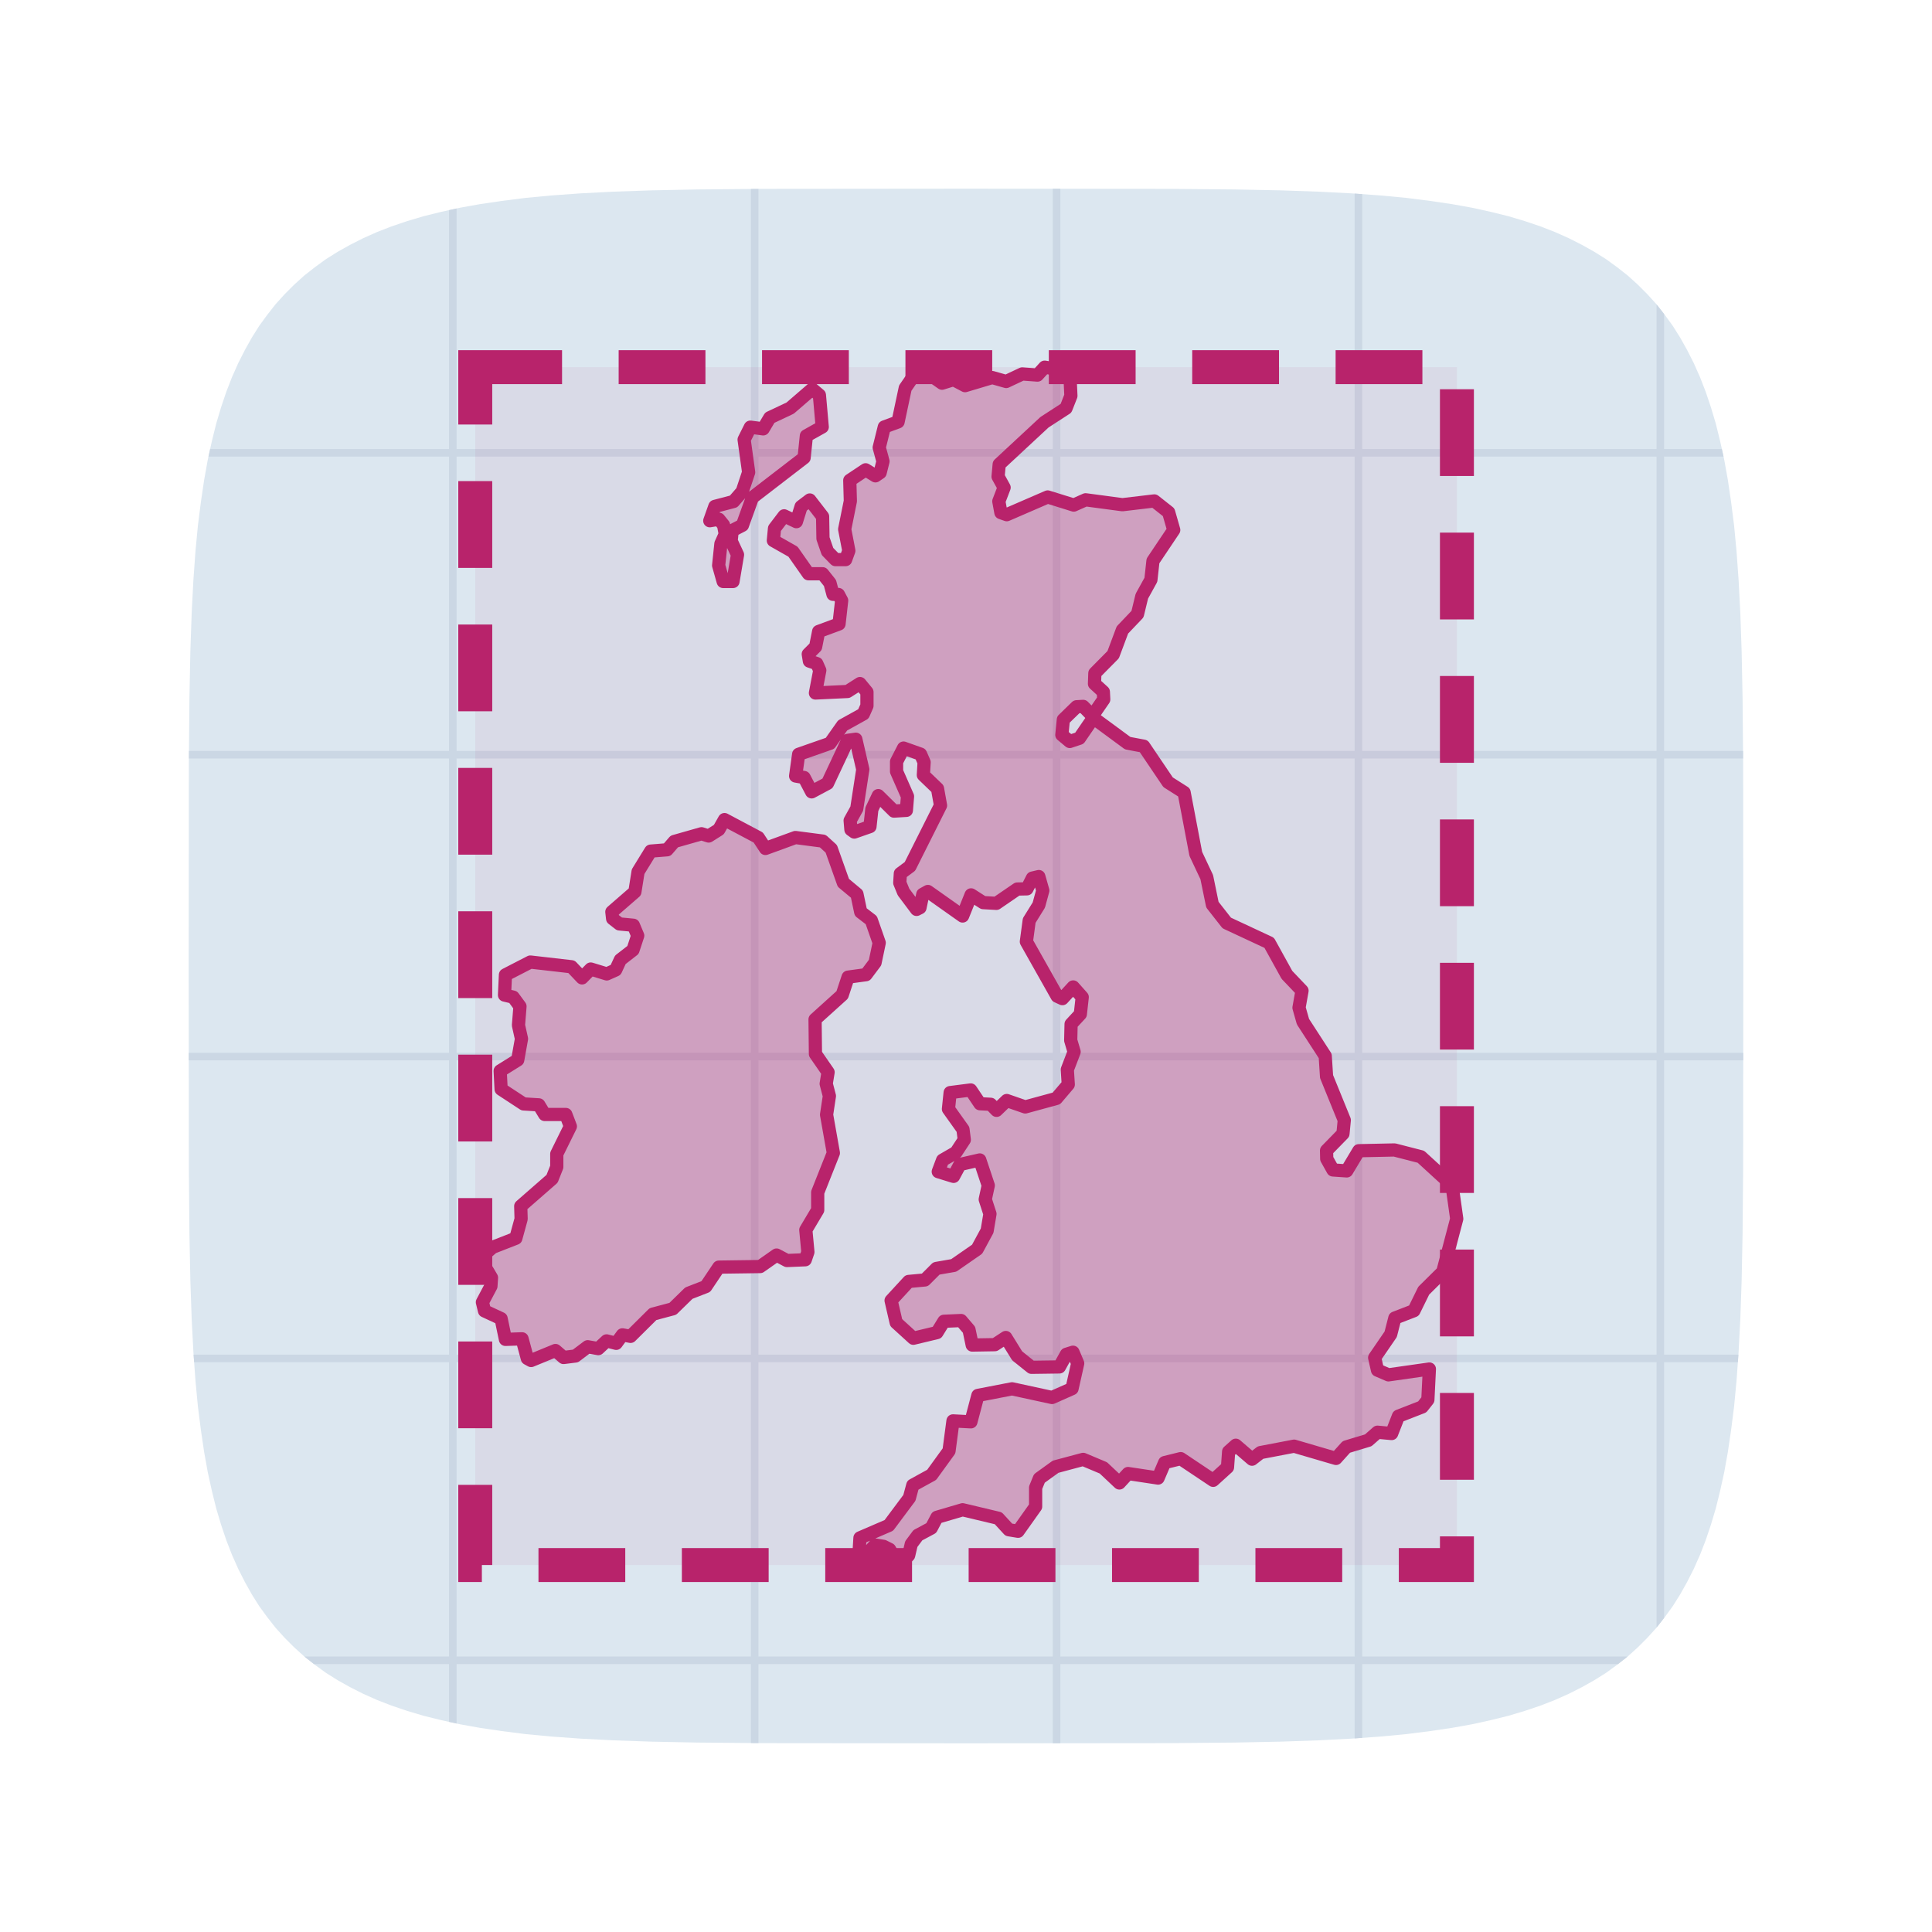
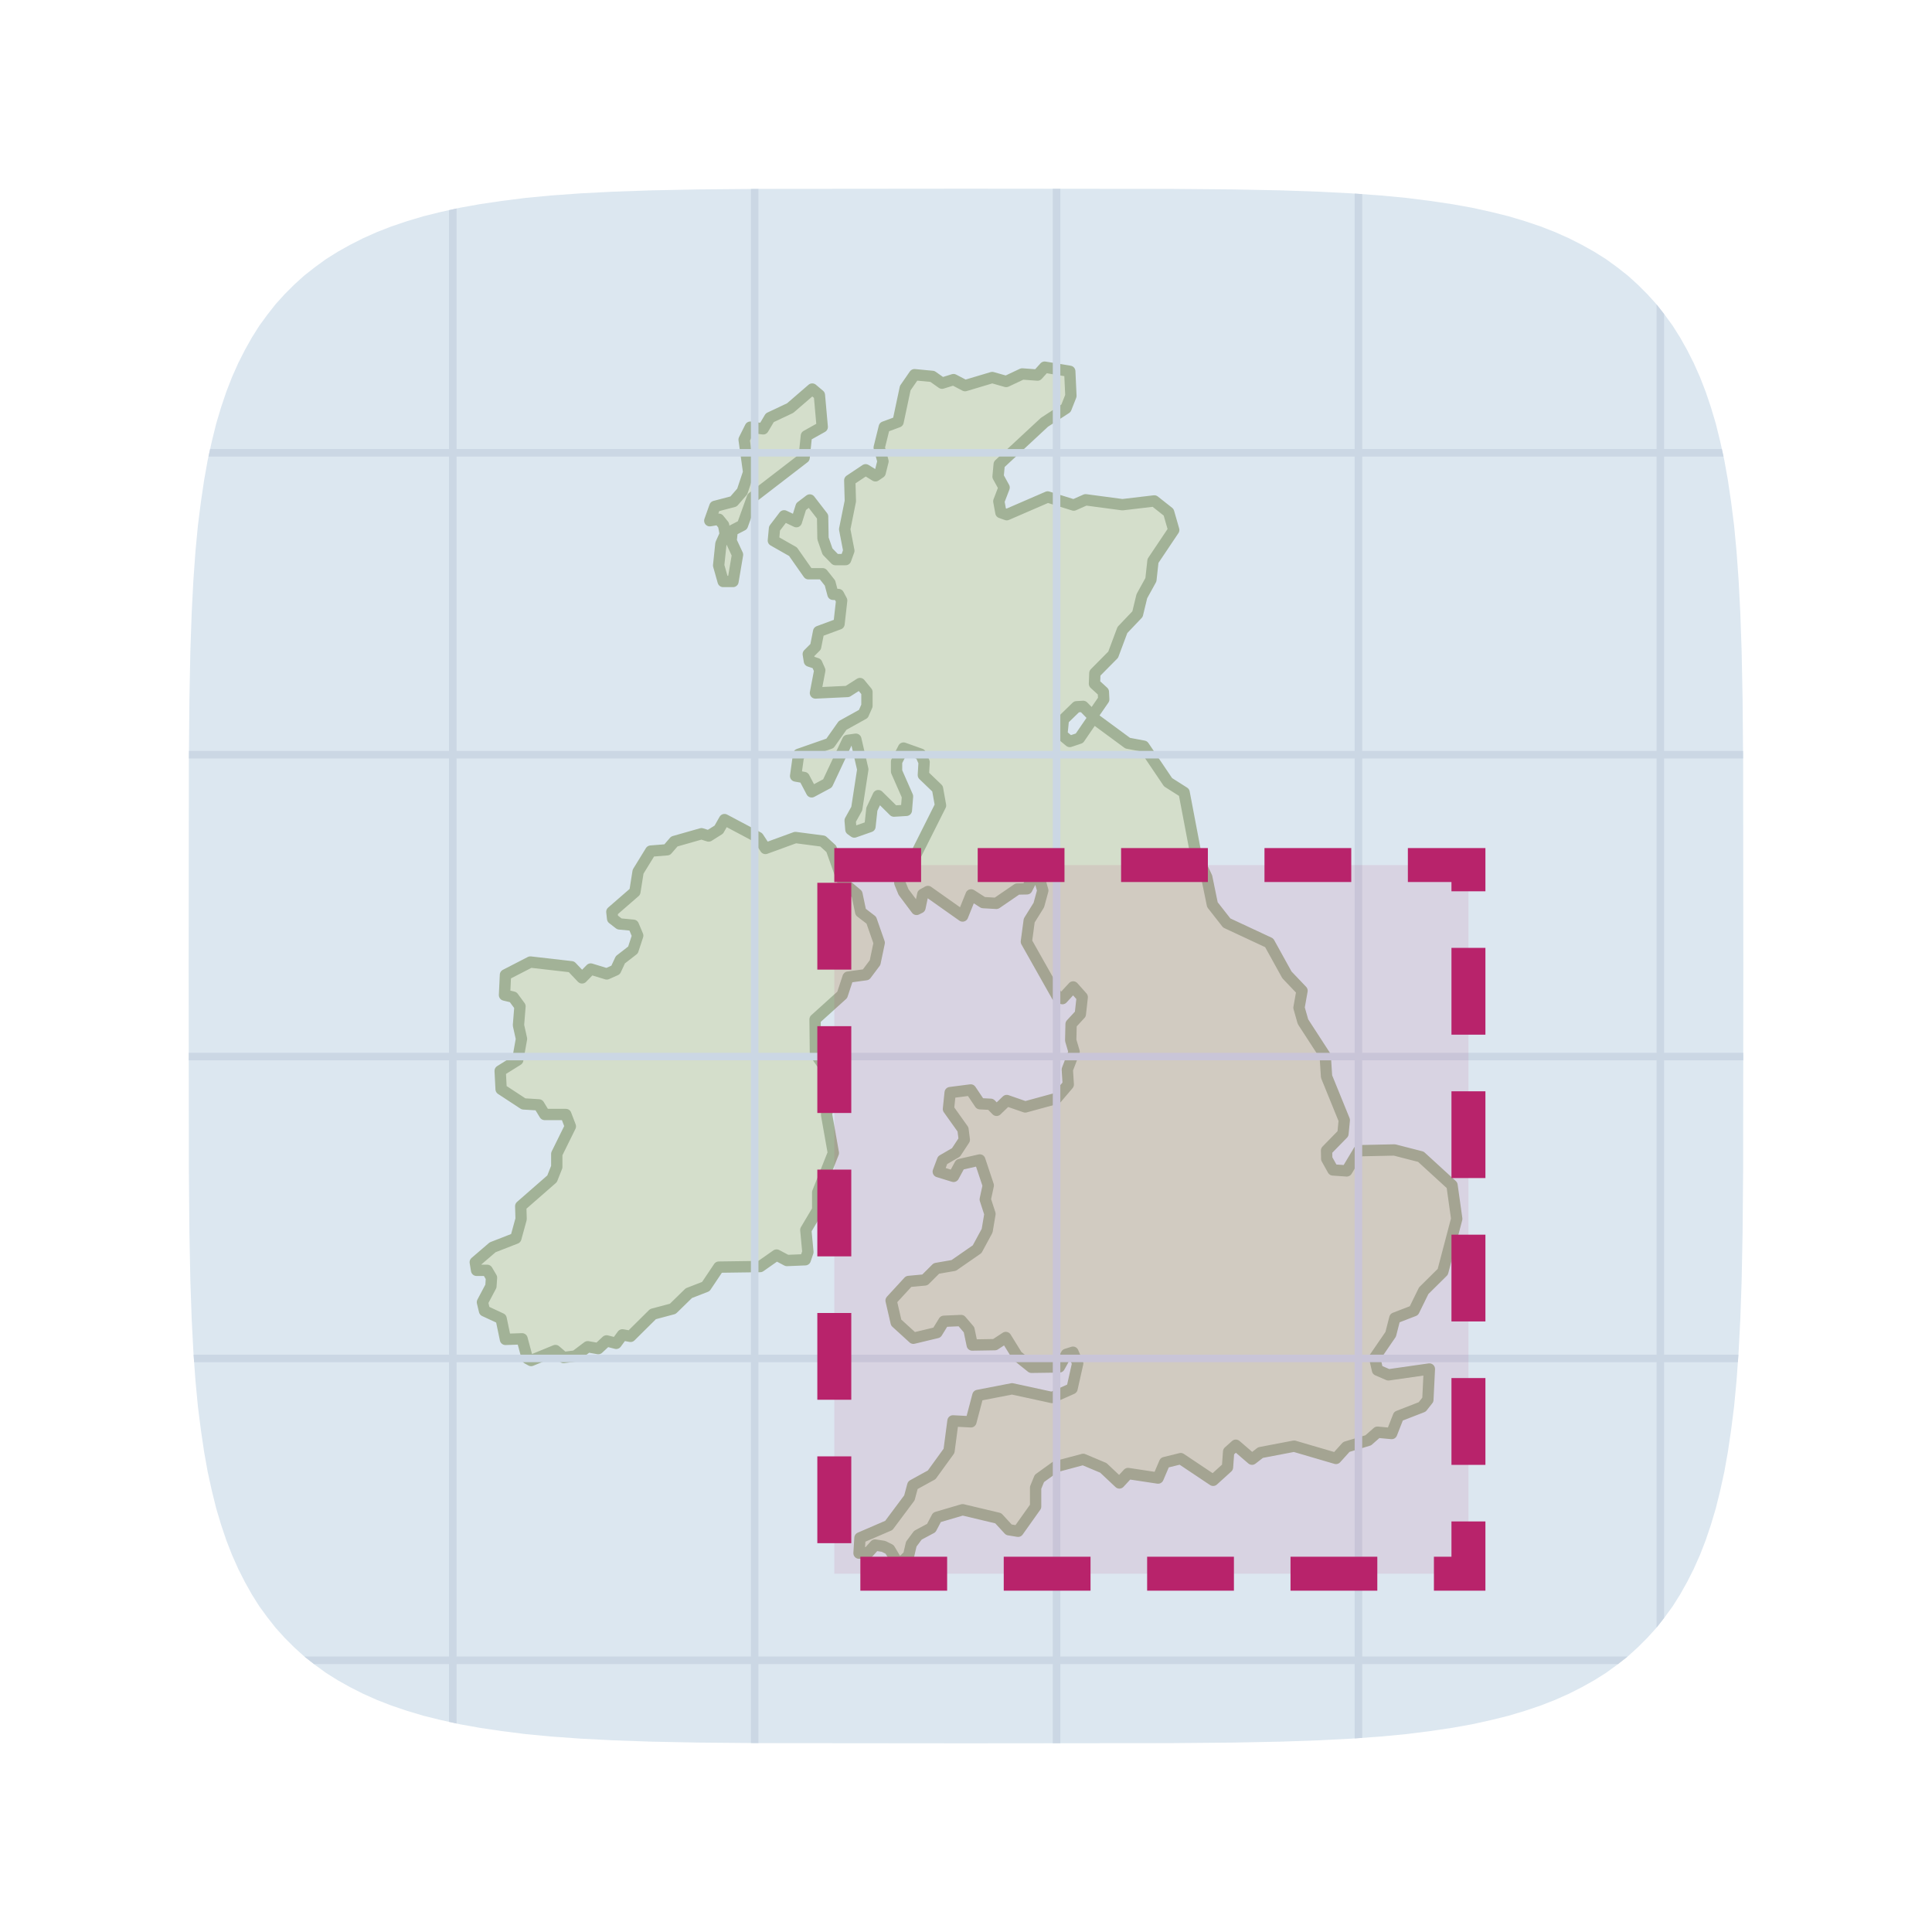
<svg xmlns="http://www.w3.org/2000/svg" xmlns:xlink="http://www.w3.org/1999/xlink" viewBox="0 0 1024 1024" width="1024" height="1024">
  <defs>
    <path id="squircle" d="M 924.0 512.0 L 923.9 619.7 L 923.6 654.0 L 923.1 679.0 L 922.4 699.2 L 921.5 716.5 L 920.4 731.8 L 919.1 745.5 L 917.5 758.1 L 915.8 769.6 L 913.9 780.2 L 911.7 790.2 L 909.4 799.5 L 906.8 808.2 L 904.0 816.5 L 901.0 824.2 L 897.7 831.6 L 894.2 838.5 L 890.5 845.1 L 886.6 851.3 L 882.3 857.2 L 877.9 862.8 L 873.1 868.1 L 868.1 873.1 L 862.8 877.9 L 857.2 882.3 L 851.3 886.6 L 845.1 890.5 L 838.5 894.2 L 831.6 897.7 L 824.2 901.0 L 816.5 904.0 L 808.2 906.8 L 799.5 909.4 L 790.2 911.7 L 780.2 913.9 L 769.6 915.8 L 758.1 917.5 L 745.5 919.1 L 731.8 920.4 L 716.5 921.5 L 699.2 922.4 L 679.0 923.1 L 654.0 923.6 L 619.7 923.9 L 512.0 924.0 L 404.3 923.9 L 370.0 923.6 L 345.0 923.1 L 324.8 922.4 L 307.5 921.5 L 292.2 920.4 L 278.5 919.1 L 265.9 917.5 L 254.4 915.8 L 243.8 913.9 L 233.8 911.7 L 224.5 909.4 L 215.8 906.8 L 207.5 904.0 L 199.8 901.0 L 192.4 897.7 L 185.5 894.2 L 178.9 890.5 L 172.7 886.6 L 166.8 882.3 L 161.2 877.9 L 155.9 873.1 L 150.9 868.1 L 146.1 862.8 L 141.7 857.2 L 137.4 851.3 L 133.5 845.1 L 129.8 838.5 L 126.3 831.6 L 123.0 824.2 L 120.0 816.5 L 117.2 808.2 L 114.6 799.5 L 112.3 790.2 L 110.1 780.2 L 108.2 769.6 L 106.5 758.1 L 104.9 745.5 L 103.6 731.8 L 102.5 716.5 L 101.6 699.2 L 100.9 679.0 L 100.4 654.0 L 100.1 619.7 L 100.0 512.0 L 100.1 404.3 L 100.4 370.0 L 100.9 345.0 L 101.6 324.8 L 102.5 307.5 L 103.6 292.2 L 104.9 278.5 L 106.5 265.9 L 108.2 254.4 L 110.1 243.8 L 112.3 233.8 L 114.6 224.5 L 117.2 215.8 L 120.0 207.5 L 123.0 199.8 L 126.3 192.4 L 129.8 185.5 L 133.5 178.9 L 137.4 172.7 L 141.7 166.8 L 146.1 161.2 L 150.9 155.9 L 155.9 150.9 L 161.2 146.1 L 166.8 141.7 L 172.7 137.4 L 178.9 133.5 L 185.5 129.8 L 192.4 126.3 L 199.8 123.0 L 207.5 120.0 L 215.8 117.2 L 224.5 114.6 L 233.8 112.3 L 243.8 110.1 L 254.4 108.2 L 265.9 106.5 L 278.5 104.9 L 292.2 103.6 L 307.5 102.5 L 324.8 101.6 L 345.0 100.9 L 370.0 100.4 L 404.3 100.1 L 512.0 100.0 L 619.7 100.1 L 654.0 100.4 L 679.0 100.9 L 699.2 101.6 L 716.5 102.5 L 731.8 103.6 L 745.5 104.9 L 758.1 106.5 L 769.6 108.2 L 780.2 110.1 L 790.2 112.3 L 799.5 114.6 L 808.2 117.2 L 816.5 120.0 L 824.2 123.0 L 831.6 126.3 L 838.5 129.8 L 845.1 133.5 L 851.3 137.4 L 857.2 141.7 L 862.8 146.1 L 868.1 150.9 L 873.1 155.9 L 877.9 161.2 L 882.3 166.8 L 886.6 172.7 L 890.5 178.9 L 894.2 185.5 L 897.7 192.4 L 901.0 199.8 L 904.0 207.5 L 906.8 215.8 L 909.4 224.5 L 911.7 233.8 L 913.9 243.8 L 915.8 254.4 L 917.5 265.9 L 919.1 278.5 L 920.4 292.2 L 921.5 307.5 L 922.4 324.8 L 923.1 345.0 L 923.6 370.0 L 923.9 404.3 Z" />
    <clipPath id="tile">
      <use xlink:href="#squircle" />
    </clipPath>
  </defs>
  <g clip-path="url(#tile)">
    <g>
      <rect x="0" y="0" width="1024" height="1024" fill="#DCE7F0" />
+       <path d="M409.9 286.5L410.5 280.1L415.6 273.4L422.1 276.5L424.6 268.5L429.2 265.0L436.0 273.8L436.2 285.4L438.6 292.3L442.8 296.6L448.2 296.6L449.9 291.9L447.7 280.5L450.7 265.6L450.4 254.6L458.8 249.0L464.0 252.2L466.5 250.5L468.0 244.5L466.0 237.2L468.7 226.3L476.0 223.6L479.8 205.7L484.7 198.6L494.2 199.5L499.3 203.1L505.4 201.2L511.5 204.4L525.9 200.1L533.3 202.2L541.8 198.2L549.9 198.8L553.7 194.6L567.0 196.8L567.6 209.8L565.0 216.4L553.6 223.8L529.6 246.1L529.0 252.6L532.2 258.4L529.4 265.7L530.5 271.7L533.6 272.8L555.3 263.4L569.1 267.7L575.4 264.9L594.9 267.5L611.8 265.5L619.4 271.5L622.1 280.9L611.1 297.3L610.0 307.3L605.2 316.0L602.9 325.5L594.9 333.9L590.0 347.0L580.3 356.8L580.1 362.4L584.8 366.7L585.0 370.7L579.0 379.4L574.1 374.4L570.6 374.6L563.6 381.4L562.8 389.5L567.0 393.0L572.1 391.3L579.5 380.5L597.7 393.9L606.2 395.5L619.1 414.6L627.6 420.0L633.8 452.6L639.6 464.9L642.6 479.5L650.2 489.2L672.7 499.7L682.1 516.7L690.1 525.1L688.5 534.1L690.6 541.5L702.4 559.7L703.1 570.6L712.5 593.7L711.8 600.9L703.1 609.8L703.2 614.2L706.5 620.1L713.8 620.6L720.2 609.9L739.1 609.5L753.1 613.1L769.6 628.2L772.1 646.0L764.7 674.1L754.6 684.1L749.4 694.7L739.3 698.6L737.1 707.2L728.6 719.6L730.1 726.2L735.9 728.7L757.6 725.6L756.8 741.9L753.8 745.7L741.2 750.6L737.6 759.8L730.1 759.1L725.2 763.4L713.6 766.9L708.1 773.0L685.9 766.5L668.1 769.9L663.6 773.4L655.0 766.0L651.2 769.4L650.6 777.7L643.0 784.6L625.8 773.1L617.3 775.2L613.8 783.4L597.9 781.0L593.3 786.0L584.8 778.0L574.1 773.5L559.5 777.4L550.9 783.6L548.9 788.5L548.9 798.5L539.6 811.6L534.7 810.8L529.1 804.7L510.2 800.2L496.6 804.2L493.6 809.9L486.5 813.7L483.0 818.4L481.6 824.4L476.4 829.4L471.5 821.2L468.3 819.6L463.8 818.9L460.2 822.9L455.3 823.2L455.8 815.1L471.1 808.5L482.0 793.9L483.8 787.2L493.8 781.7L503.0 769.0L505.1 753.1L514.6 753.6L518.3 739.6L536.4 736.1L557.6 740.7L568.2 736.0L571.2 722.6L568.7 716.7L565.2 717.8L561.5 724.5L546.7 724.7L539.1 718.6L533.1 708.9L527.3 712.7L515.3 712.9L513.6 704.8L509.4 699.9L500.3 700.3L496.6 706.3L484.1 709.3L475.0 701.0L472.3 689.3L481.6 679.2L490.2 678.4L496.3 672.3L505.5 670.7L517.9 662.1L523.2 652.3L524.7 643.4L522.2 635.7L523.8 628.3L519.3 614.8L508.8 617.2L505.4 623.5L497.3 621.0L499.6 614.9L506.7 610.8L511.1 604.1L510.4 598.6L502.7 587.8L503.6 579.1L514.5 577.7L519.4 585.0L525.1 585.3L528.2 588.5L533.6 583.3L543.4 586.7L559.9 582.2L566.2 574.8L565.7 566.9L569.3 557.5L567.5 551.4L567.7 542.8L572.6 537.5L573.6 528.5L568.8 523.1L563.1 529.3L560.3 528.0L544.0 499.1L545.5 487.9L550.6 479.7L552.7 472.0L550.6 464.6L547.2 465.4L544.3 471.1L539.2 471.2L528.1 478.8L521.1 478.4L514.7 474.3L510.2 485.5L491.8 472.5L489.1 474.0L487.6 481.1L485.8 482.0L478.9 472.8L476.9 467.9L477.2 463.0L482.3 459.2L498.5 426.9L496.9 418.0L489.4 410.8L489.8 404.0L487.9 399.7L478.9 396.5L475.2 403.7L475.2 408.9L481.0 422.1L480.4 429.5L473.8 429.9L465.5 421.7L462.1 428.9L461.1 438.1L452.8 441.0L451.0 439.7L450.6 434.9L454.1 428.6L457.3 407.8L453.6 391.8L449.3 392.4L438.6 415.2L430.2 419.7L426.2 412.1L421.7 411.3L423.3 399.8L439.9 394.0L446.6 384.5L457.6 378.4L459.5 374.1L459.5 366.8L455.8 362.3L449.2 366.5L432.2 367.3L434.5 355.3L432.9 351.7L429.0 350.4L428.4 346.7L432.3 342.8L433.9 334.7L444.7 330.7L446.1 318.3L444.4 315.1L441.5 315.0L439.9 309.0L436.0 304.1L428.5 304.1L420.3 292.4L409.9 286.5ZM251.9 669.0L261.1 661.1L273.4 656.3L276.2 646.1L276.0 639.3L292.6 624.8L295.1 618.5L295.1 611.6L302.3 597.0L299.9 590.7L288.7 590.7L285.6 585.6L277.5 585.1L265.6 577.3L265.1 567.6L274.4 561.8L276.4 550.6L274.8 543.4L275.6 533.4L272.0 528.5L267.4 527.4L267.9 516.7L281.1 509.9L302.9 512.4L308.5 518.3L313.1 513.6L321.6 516.2L326.3 514.1L328.8 508.7L335.5 503.5L338.0 495.9L335.7 490.4L328.3 489.7L324.7 486.9L324.3 483.3L336.5 472.7L338.2 462.0L344.9 451.1L353.6 450.4L357.4 446.0L371.8 441.9L375.6 443.1L381.0 439.7L384.0 434.4L401.9 443.9L405.7 449.7L421.6 443.9L436.1 445.8L440.6 449.9L447.0 467.9L454.2 473.9L456.2 483.4L461.8 487.7L466.0 499.7L463.8 510.2L459.0 516.6L449.5 517.9L446.4 527.3L432.0 540.3L432.2 558.6L438.9 568.3L437.9 574.4L439.6 580.9L438.1 590.8L441.7 611.1L433.4 632.0L433.4 641.3L427.1 651.9L428.2 663.6L426.8 667.7L417.1 668.1L411.6 665.2L402.9 671.3L381.0 671.6L374.1 681.9L365.1 685.4L356.6 693.7L346.1 696.5L334.2 708.3L329.9 707.5L326.6 712.0L321.5 710.7L317.1 714.8L311.5 713.8L305.0 718.7L298.7 719.5L294.4 715.8L281.5 721.1L279.5 720.0L276.7 709.6L267.9 709.9L265.6 698.9L256.8 694.8L255.7 690.2L260.2 681.7L260.5 677.2L258.2 673.3L252.6 673.3L251.9 669.0ZM376.2 276.0L378.9 268.4L388.8 265.8L393.4 260.5L396.8 250.3L394.4 233.0L397.7 226.4L404.5 227.3L408.0 221.4L418.8 216.3L430.5 206.2L434.3 209.4L435.8 226.3L427.4 231.0L426.2 242.6L398.8 263.7L393.5 278.4L388.1 281.2L387.5 286.7L390.9 294.0L388.5 308.2L383.3 308.2L380.9 299.7L382.1 288.2L384.4 283.1L383.5 278.3L381.0 275.2L376.2 276.0Z" fill="#D4DECB" stroke="#A2B297" stroke-width="6" stroke-linejoin="round" fill-rule="evenodd" />
      <path d="M80 0V1024M240 0V1024M400 0V1024M560 0V1024M720 0V1024M880 0V1024M0 80H1024M0 240H1024M0 400H1024M0 560H1024M0 720H1024M0 880H1024" stroke="#CBD7E4" stroke-width="4" fill="none" />
-       <path d="M409.9 286.5L410.5 280.1L415.6 273.4L422.1 276.5L424.6 268.5L429.2 265.0L436.0 273.8L436.2 285.4L438.6 292.3L442.8 296.6L448.2 296.6L449.9 291.9L447.7 280.5L450.7 265.6L450.4 254.6L458.8 249.0L464.0 252.2L466.5 250.5L468.0 244.5L466.0 237.2L468.7 226.3L476.0 223.6L479.8 205.7L484.7 198.6L494.2 199.5L499.3 203.1L505.4 201.2L511.5 204.4L525.9 200.1L533.3 202.2L541.8 198.2L549.9 198.8L553.7 194.6L567.0 196.8L567.6 209.8L565.0 216.4L553.6 223.8L529.6 246.1L529.0 252.6L532.2 258.4L529.4 265.7L530.5 271.7L533.6 272.8L555.3 263.4L569.1 267.7L575.4 264.9L594.9 267.5L611.8 265.5L619.4 271.5L622.1 280.9L611.1 297.3L610.0 307.3L605.2 316.0L602.9 325.5L594.9 333.9L590.0 347.0L580.3 356.8L580.1 362.4L584.8 366.7L585.0 370.7L579.0 379.4L574.1 374.4L570.6 374.6L563.6 381.4L562.8 389.5L567.0 393.0L572.1 391.3L579.5 380.5L597.7 393.9L606.2 395.5L619.1 414.6L627.6 420.0L633.8 452.6L639.6 464.9L642.6 479.5L650.2 489.2L672.7 499.7L682.1 516.7L690.1 525.1L688.5 534.1L690.6 541.5L702.4 559.7L703.1 570.6L712.5 593.7L711.8 600.9L703.1 609.8L703.2 614.2L706.5 620.1L713.8 620.6L720.2 609.9L739.1 609.5L753.1 613.1L769.6 628.2L772.1 646.0L764.7 674.1L754.6 684.1L749.4 694.7L739.3 698.6L737.1 707.2L728.6 719.6L730.1 726.2L735.9 728.7L757.6 725.6L756.8 741.9L753.8 745.7L741.2 750.6L737.6 759.8L730.1 759.1L725.2 763.4L713.6 766.9L708.1 773.0L685.9 766.5L668.1 769.9L663.6 773.4L655.0 766.0L651.2 769.4L650.6 777.7L643.0 784.6L625.8 773.1L617.3 775.2L613.8 783.4L597.9 781.0L593.3 786.0L584.8 778.0L574.1 773.5L559.5 777.4L550.9 783.6L548.9 788.5L548.9 798.5L539.6 811.6L534.7 810.8L529.1 804.7L510.2 800.2L496.6 804.2L493.6 809.9L486.5 813.7L483.0 818.4L481.6 824.4L476.4 829.4L471.5 821.2L468.3 819.6L463.8 818.9L460.2 822.9L455.3 823.2L455.8 815.1L471.1 808.5L482.0 793.9L483.8 787.2L493.8 781.7L503.0 769.0L505.1 753.1L514.6 753.6L518.3 739.6L536.4 736.1L557.6 740.7L568.2 736.0L571.2 722.6L568.7 716.7L565.2 717.8L561.5 724.5L546.7 724.7L539.1 718.6L533.1 708.9L527.3 712.7L515.3 712.9L513.6 704.8L509.4 699.9L500.3 700.3L496.6 706.3L484.1 709.3L475.0 701.0L472.3 689.3L481.6 679.2L490.2 678.4L496.3 672.3L505.5 670.7L517.9 662.1L523.2 652.3L524.7 643.4L522.2 635.7L523.8 628.3L519.3 614.8L508.8 617.2L505.4 623.5L497.3 621.0L499.6 614.9L506.7 610.8L511.1 604.1L510.4 598.6L502.7 587.8L503.6 579.1L514.5 577.7L519.4 585.0L525.1 585.3L528.2 588.5L533.6 583.3L543.4 586.7L559.9 582.2L566.2 574.8L565.7 566.9L569.3 557.5L567.5 551.4L567.7 542.8L572.6 537.5L573.6 528.5L568.8 523.1L563.1 529.3L560.3 528.0L544.0 499.1L545.5 487.9L550.6 479.7L552.7 472.0L550.6 464.6L547.2 465.4L544.3 471.1L539.2 471.2L528.1 478.8L521.1 478.4L514.7 474.3L510.2 485.5L491.8 472.5L489.1 474.0L487.6 481.1L485.8 482.0L478.9 472.8L476.9 467.9L477.2 463.0L482.3 459.2L498.5 426.9L496.9 418.0L489.4 410.8L489.8 404.0L487.9 399.7L478.9 396.5L475.2 403.7L475.2 408.9L481.0 422.1L480.4 429.5L473.8 429.9L465.5 421.7L462.1 428.9L461.1 438.1L452.8 441.0L451.0 439.7L450.6 434.9L454.1 428.6L457.3 407.8L453.6 391.8L449.3 392.4L438.6 415.2L430.2 419.7L426.2 412.1L421.7 411.3L423.3 399.8L439.9 394.0L446.6 384.5L457.6 378.4L459.5 374.1L459.5 366.8L455.8 362.3L449.2 366.5L432.2 367.3L434.5 355.3L432.9 351.7L429.0 350.4L428.4 346.7L432.3 342.8L433.9 334.7L444.7 330.7L446.1 318.3L444.4 315.1L441.5 315.0L439.9 309.0L436.0 304.1L428.5 304.1L420.3 292.4L409.9 286.5ZM251.9 669.0L261.1 661.1L273.4 656.3L276.2 646.1L276.0 639.3L292.6 624.8L295.1 618.5L295.1 611.6L302.3 597.0L299.9 590.7L288.7 590.7L285.6 585.6L277.5 585.1L265.6 577.3L265.1 567.6L274.4 561.8L276.4 550.6L274.8 543.4L275.6 533.4L272.0 528.5L267.4 527.4L267.9 516.7L281.1 509.9L302.9 512.4L308.5 518.3L313.1 513.6L321.6 516.2L326.3 514.1L328.8 508.7L335.5 503.5L338.0 495.9L335.7 490.4L328.3 489.7L324.7 486.9L324.3 483.3L336.5 472.7L338.2 462.0L344.9 451.1L353.6 450.4L357.4 446.0L371.8 441.9L375.6 443.1L381.0 439.7L384.0 434.4L401.9 443.9L405.7 449.7L421.6 443.9L436.1 445.8L440.6 449.9L447.0 467.9L454.2 473.9L456.2 483.4L461.8 487.7L466.0 499.7L463.8 510.2L459.0 516.6L449.5 517.9L446.4 527.3L432.0 540.3L432.2 558.6L438.9 568.3L437.9 574.4L439.6 580.9L438.1 590.8L441.7 611.1L433.4 632.0L433.4 641.3L427.1 651.9L428.2 663.6L426.8 667.7L417.1 668.1L411.6 665.2L402.9 671.3L381.0 671.6L374.1 681.9L365.1 685.4L356.6 693.7L346.1 696.5L334.2 708.3L329.9 707.5L326.6 712.0L321.5 710.7L317.1 714.8L311.5 713.8L305.0 718.7L298.7 719.5L294.4 715.8L281.5 721.1L279.5 720.0L276.7 709.6L267.9 709.9L265.6 698.9L256.8 694.8L255.7 690.2L260.2 681.7L260.5 677.2L258.2 673.3L252.6 673.3L251.9 669.0ZM376.2 276.0L378.9 268.4L388.8 265.8L393.4 260.5L396.8 250.3L394.4 233.0L397.7 226.4L404.5 227.3L408.0 221.4L418.8 216.3L430.5 206.2L434.3 209.4L435.8 226.3L427.4 231.0L426.2 242.6L398.8 263.7L393.5 278.4L388.1 281.2L387.5 286.7L390.9 294.0L388.5 308.2L383.3 308.2L380.9 299.7L382.1 288.2L384.4 283.1L383.5 278.3L381.0 275.2L376.2 276.0Z" fill="#B8236B" fill-opacity="0.32" stroke="#B8236B" stroke-width="7" stroke-linejoin="round" fill-rule="evenodd" />
-       <rect x="251.9" y="194.6" width="520.3" height="634.9" fill="rgba(184,35,107,0.07)" stroke="#B8236B" stroke-width="18" stroke-dasharray="46 30" />
+       <rect x="442.2" y="458.5" width="336.1" height="375.6" fill="rgba(184,35,107,0.10)" stroke="#B8236B" stroke-width="18" stroke-dasharray="46 30" />
    </g>
  </g>
</svg>
